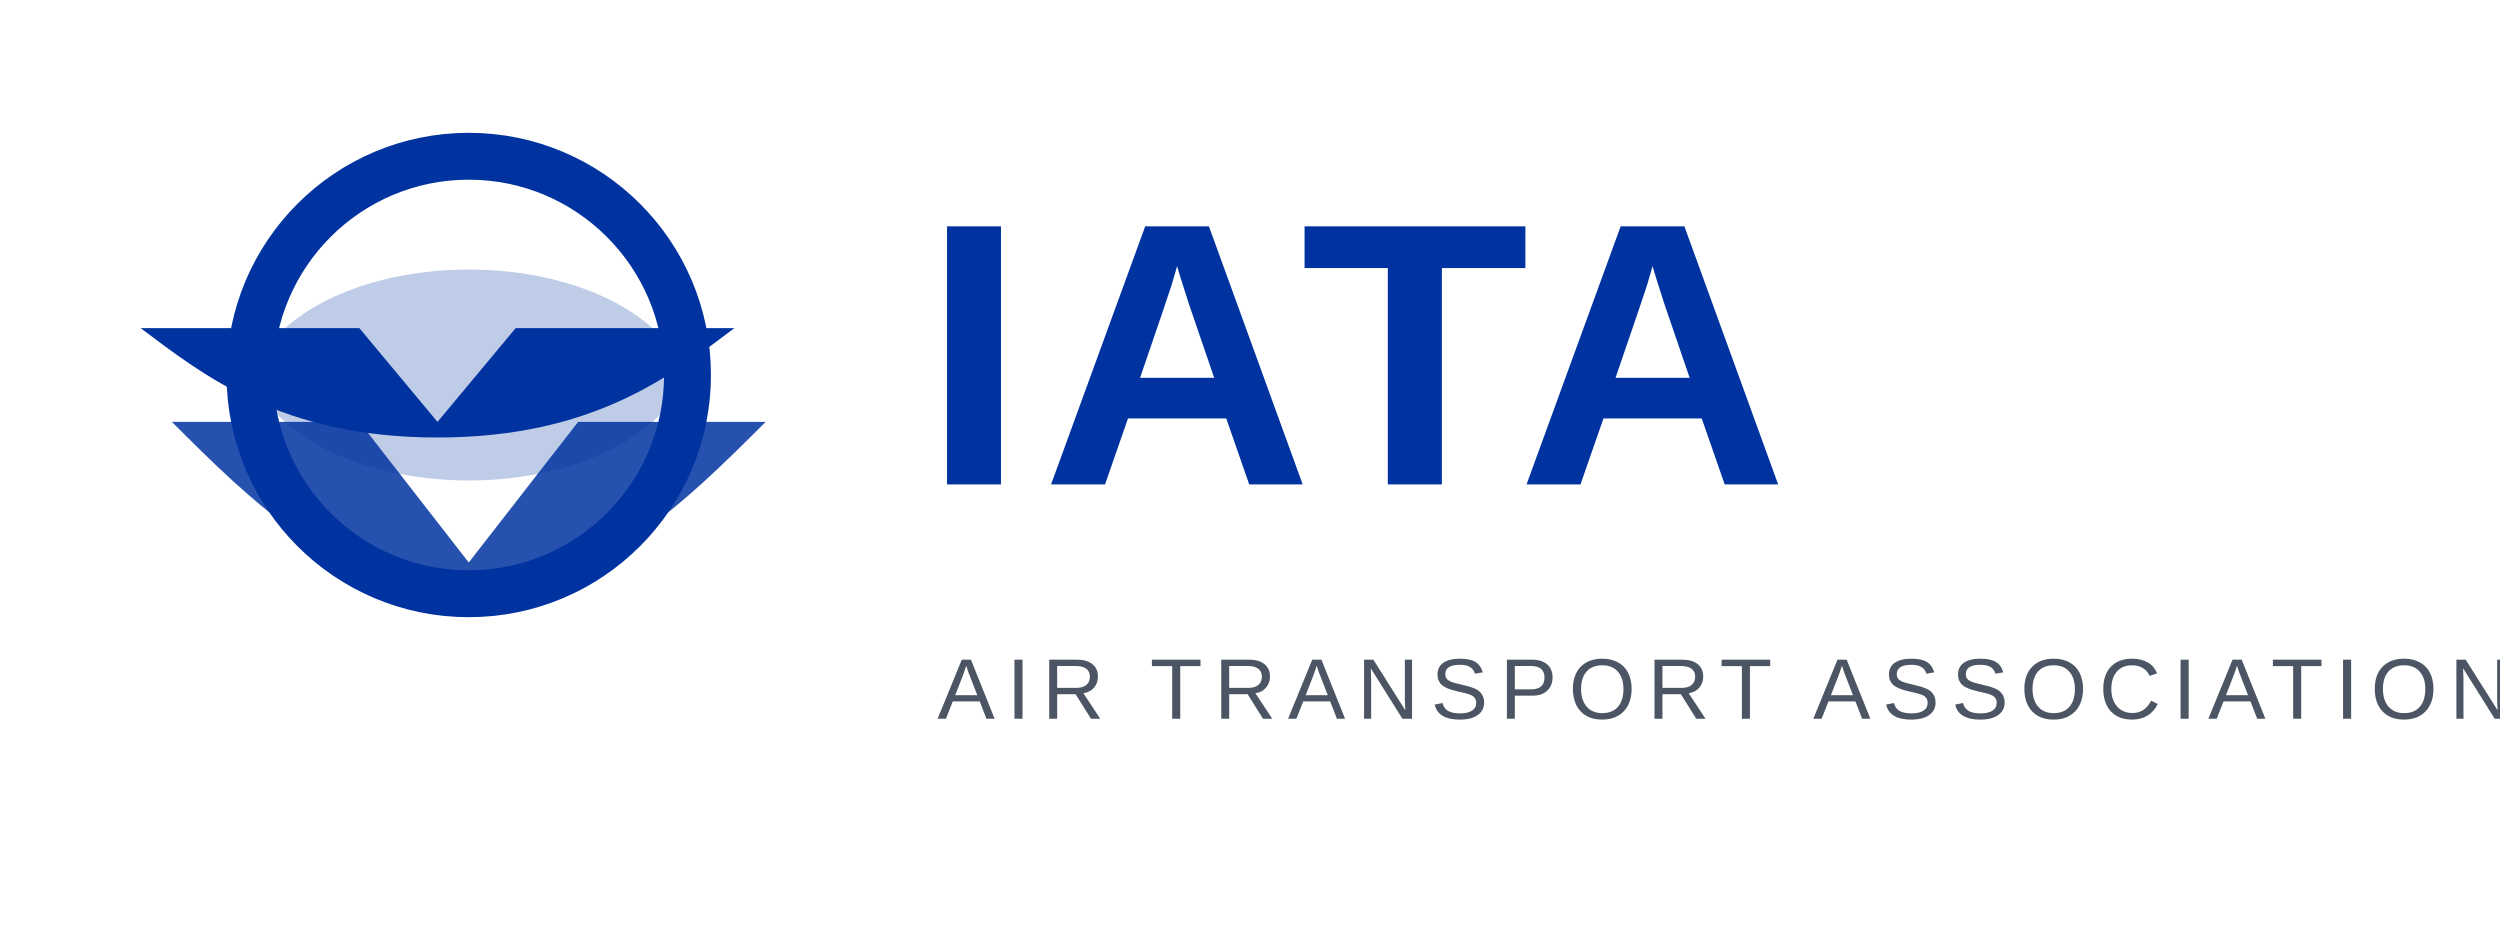
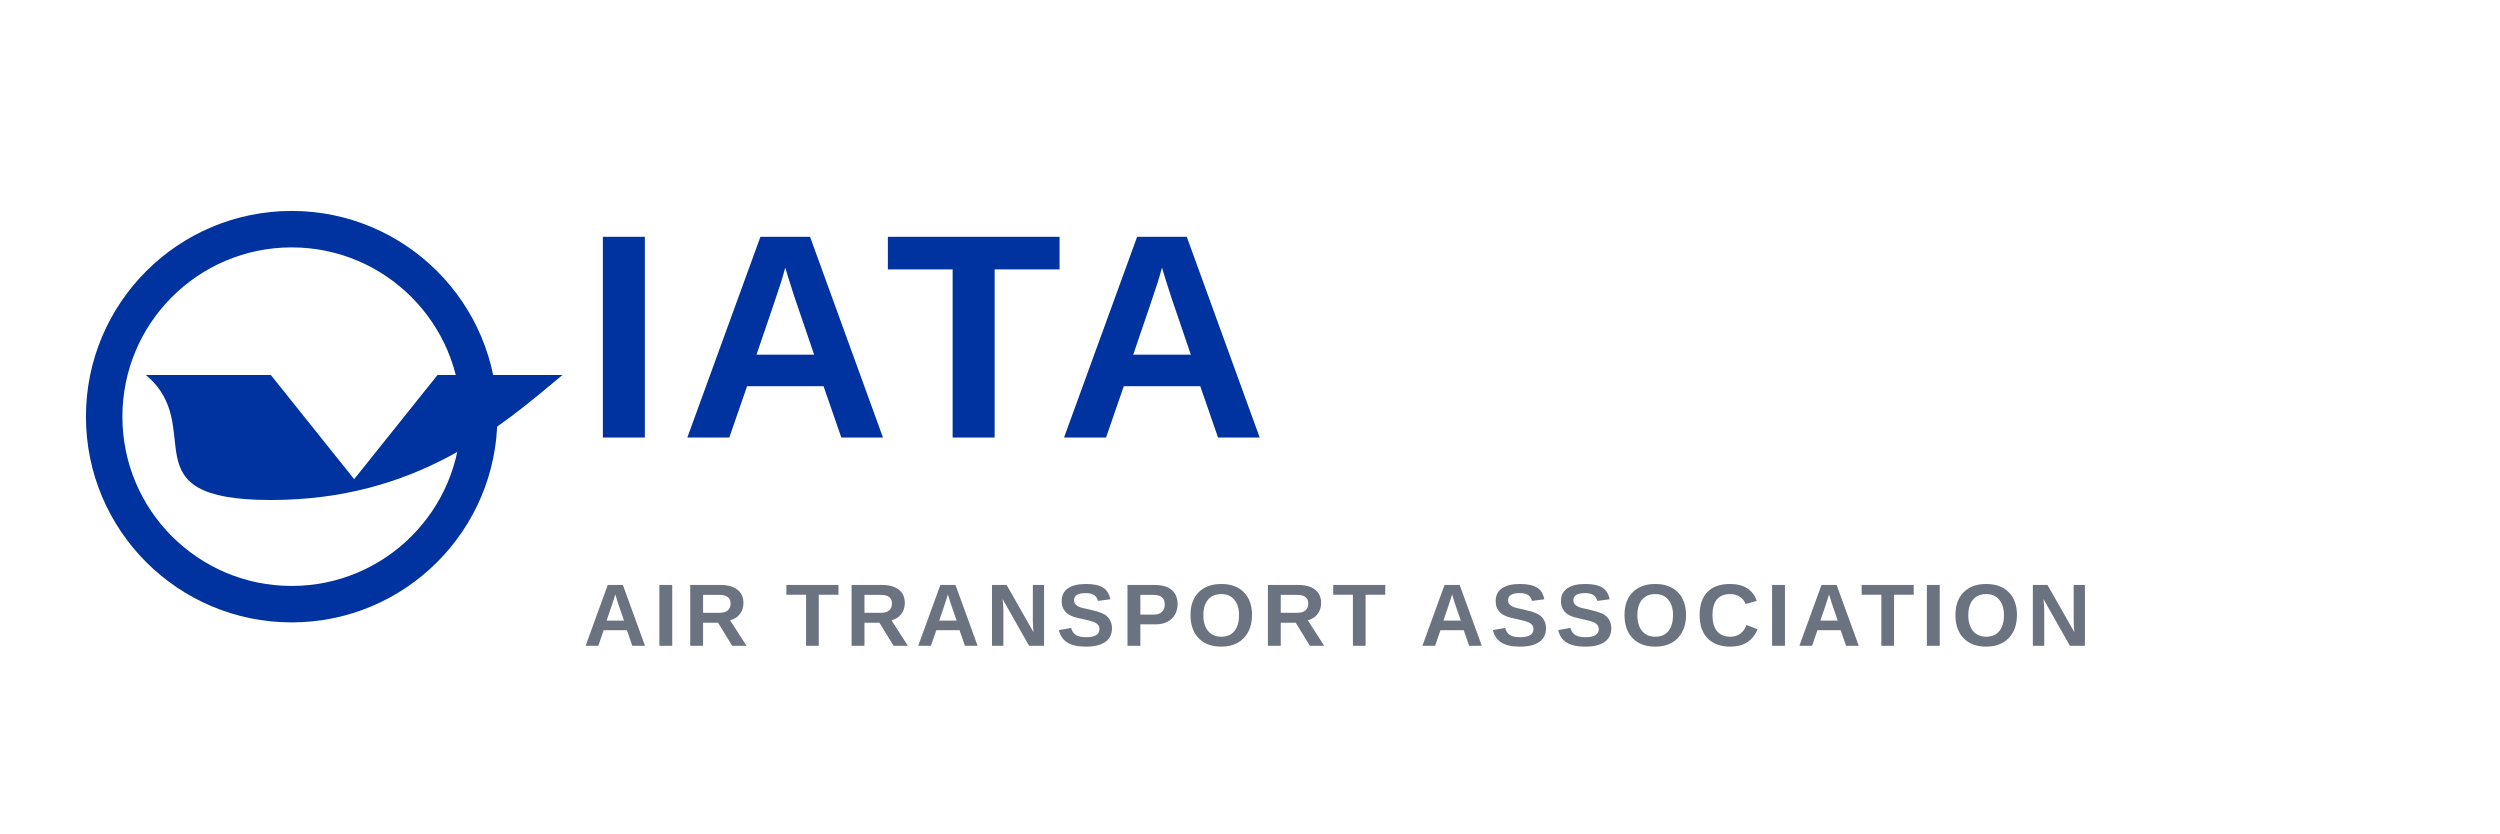
- <svg xmlns="http://www.w3.org/2000/svg" viewBox="0 0 320 120" role="img" aria-label="IATA">
-   <g fill="#0033A0">
-     <circle cx="60" cy="48" r="28" fill="none" stroke="#0033A0" stroke-width="6" />
-     <path d="M32 48c8-18 48-18 56 0-8 18-48 18-56 0z" opacity=".25" />
-     <path d="M18 42h28l10 12 10-12h28c-8 6-18 14-38 14S26 48 18 42z" />
-     <path d="M22 54h24l14 18 14-18h24c-10 10-22 22-38 22S32 64 22 54z" opacity=".85" />
-   </g>
-   <text x="118" y="62" font-family="Arial Black, Arial, Helvetica, sans-serif" font-size="48" font-weight="800" fill="#0033A0" letter-spacing="2">IATA</text>
-   <text x="120" y="92" font-family="Arial, Helvetica, sans-serif" font-size="11" fill="#4B5563" letter-spacing="1.5">AIR TRANSPORT ASSOCIATION</text>
+ <svg xmlns="http://www.w3.org/2000/svg" viewBox="0 0 240 80" role="img" aria-label="IATA">
+   <circle cx="28" cy="40" r="18" fill="none" stroke="#0033A0" stroke-width="3.5" />
+   <path d="M14 36h12l8 10 8-10h12c-6 5-14 12-28 12S20 41 14 36z" fill="#0033A0" />
+   <text x="56" y="42" font-family="Arial, Helvetica, sans-serif" font-size="28" font-weight="800" fill="#0033A0" letter-spacing="1.5">IATA</text>
+   <text x="56" y="62" font-family="Arial, Helvetica, sans-serif" font-size="8.5" font-weight="600" fill="#6B7280" letter-spacing="0.6">AIR TRANSPORT ASSOCIATION</text>
</svg>
